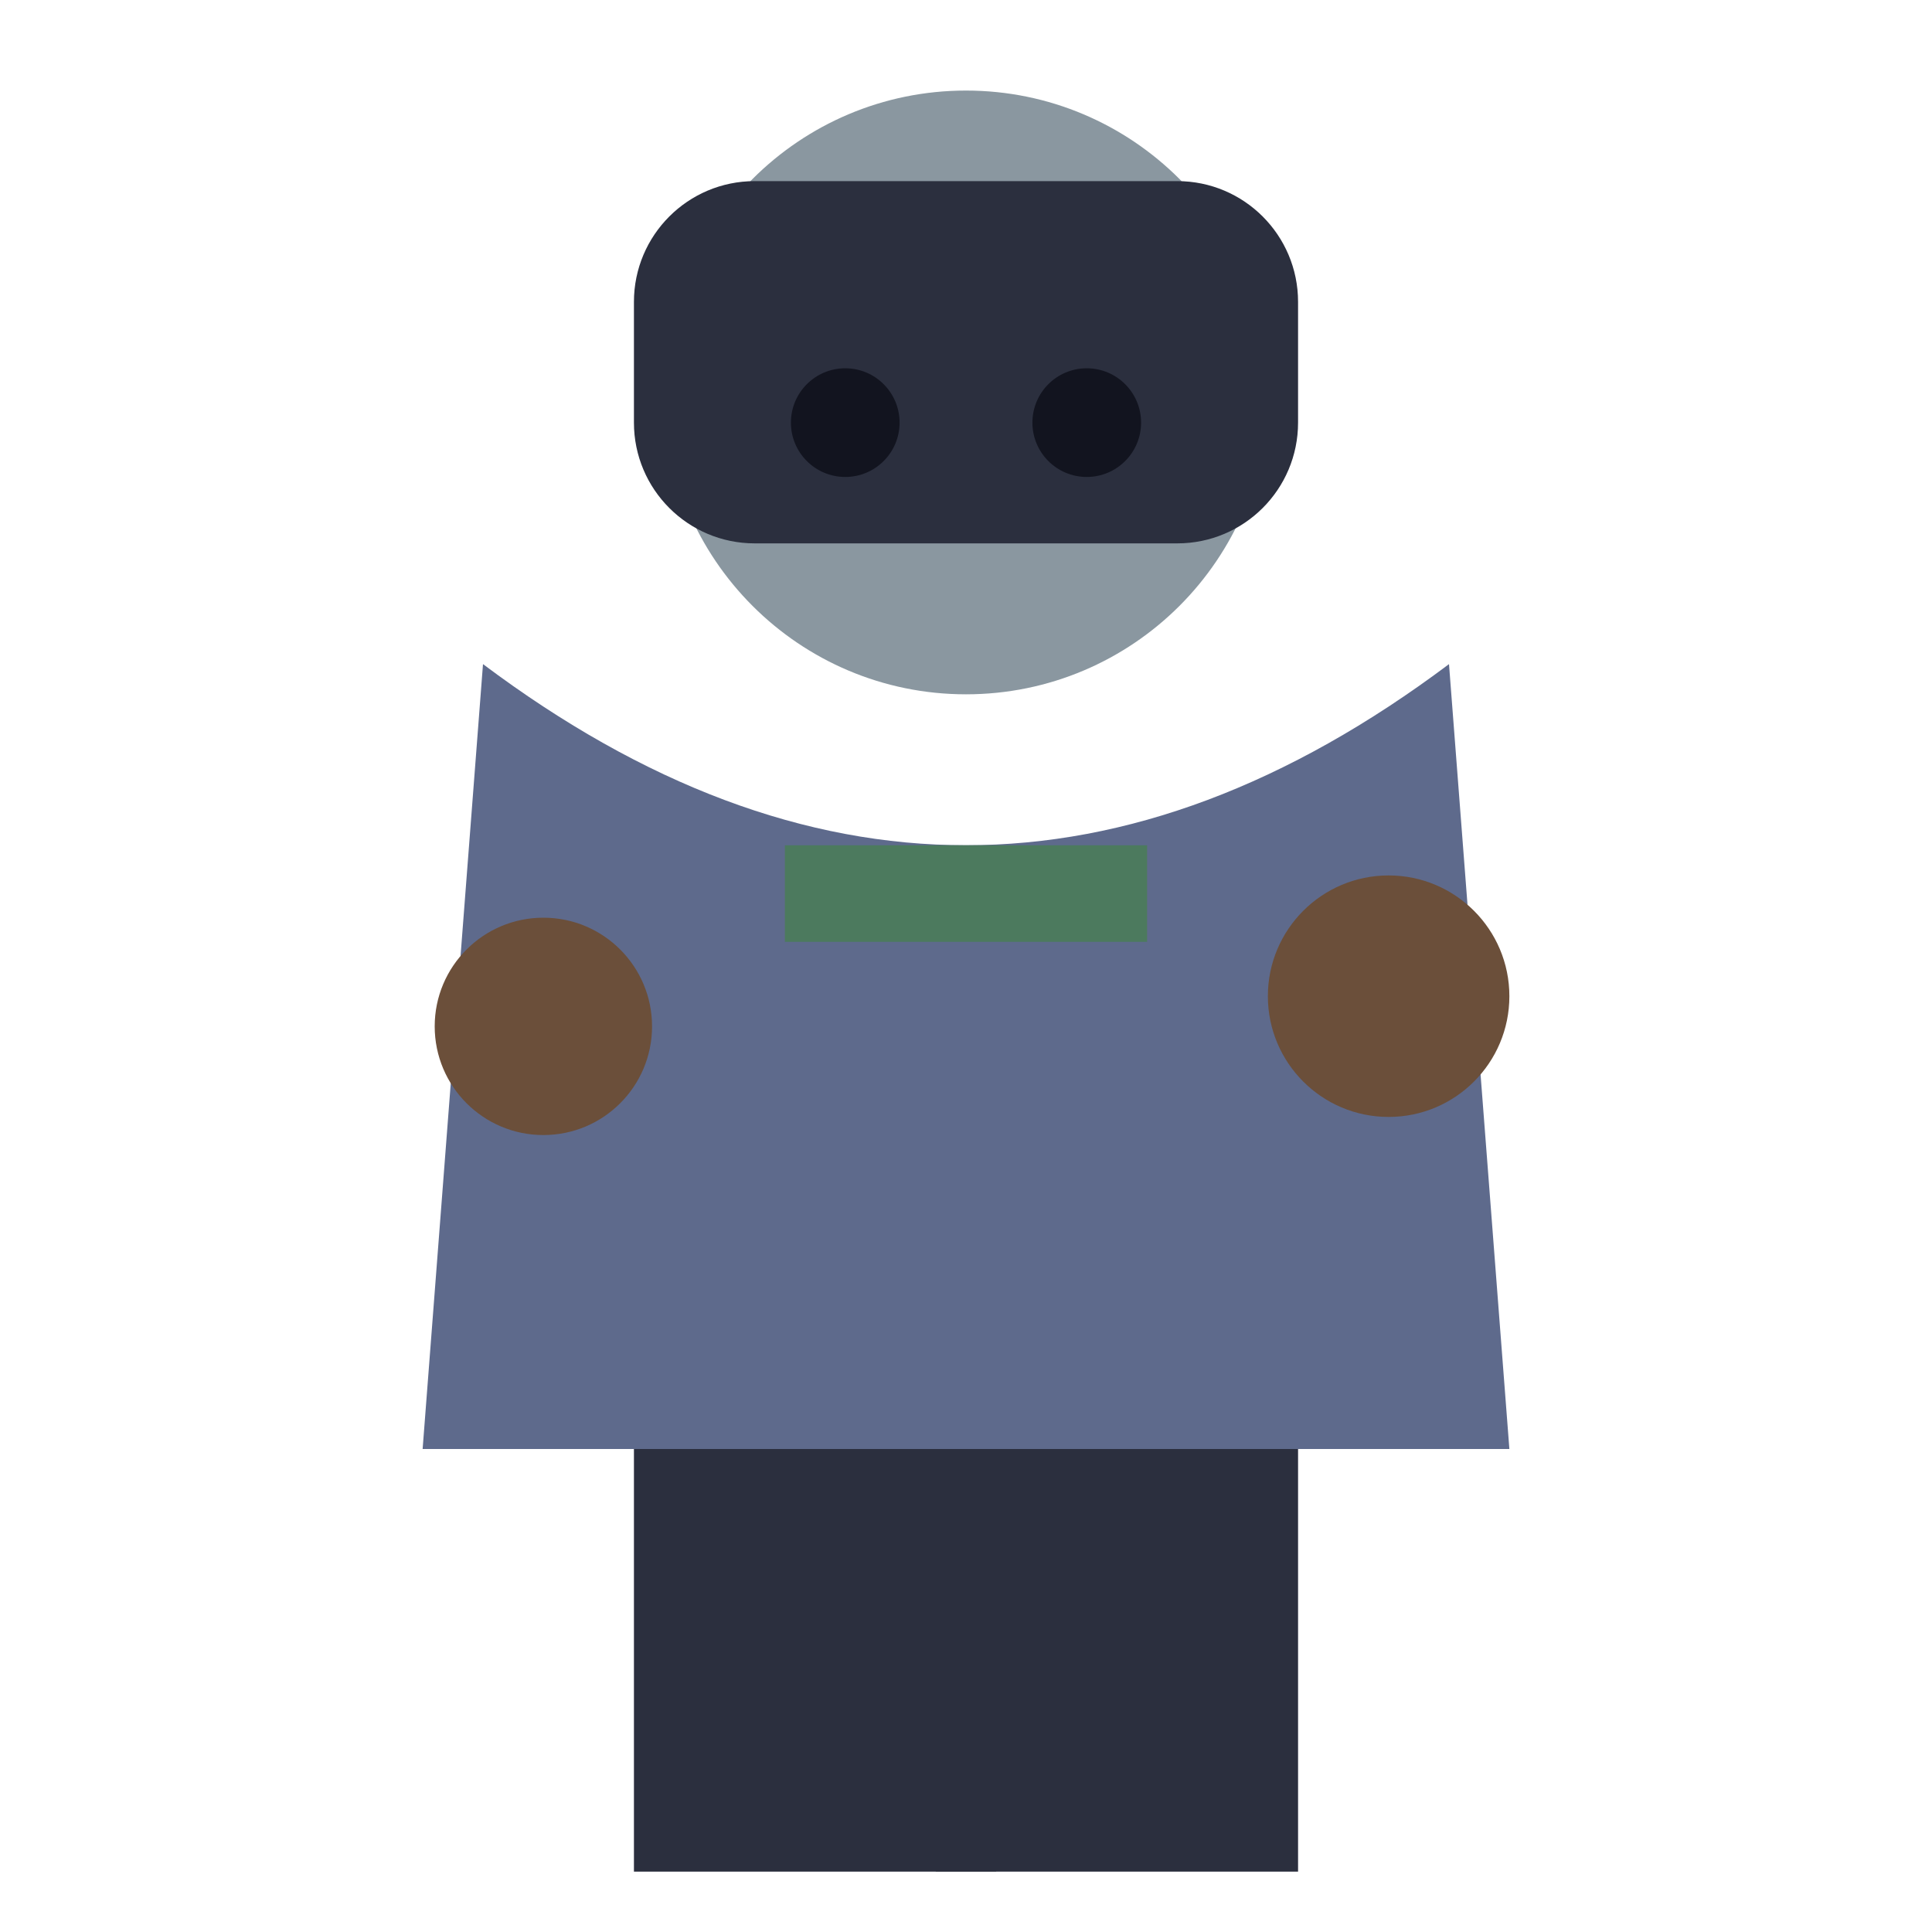
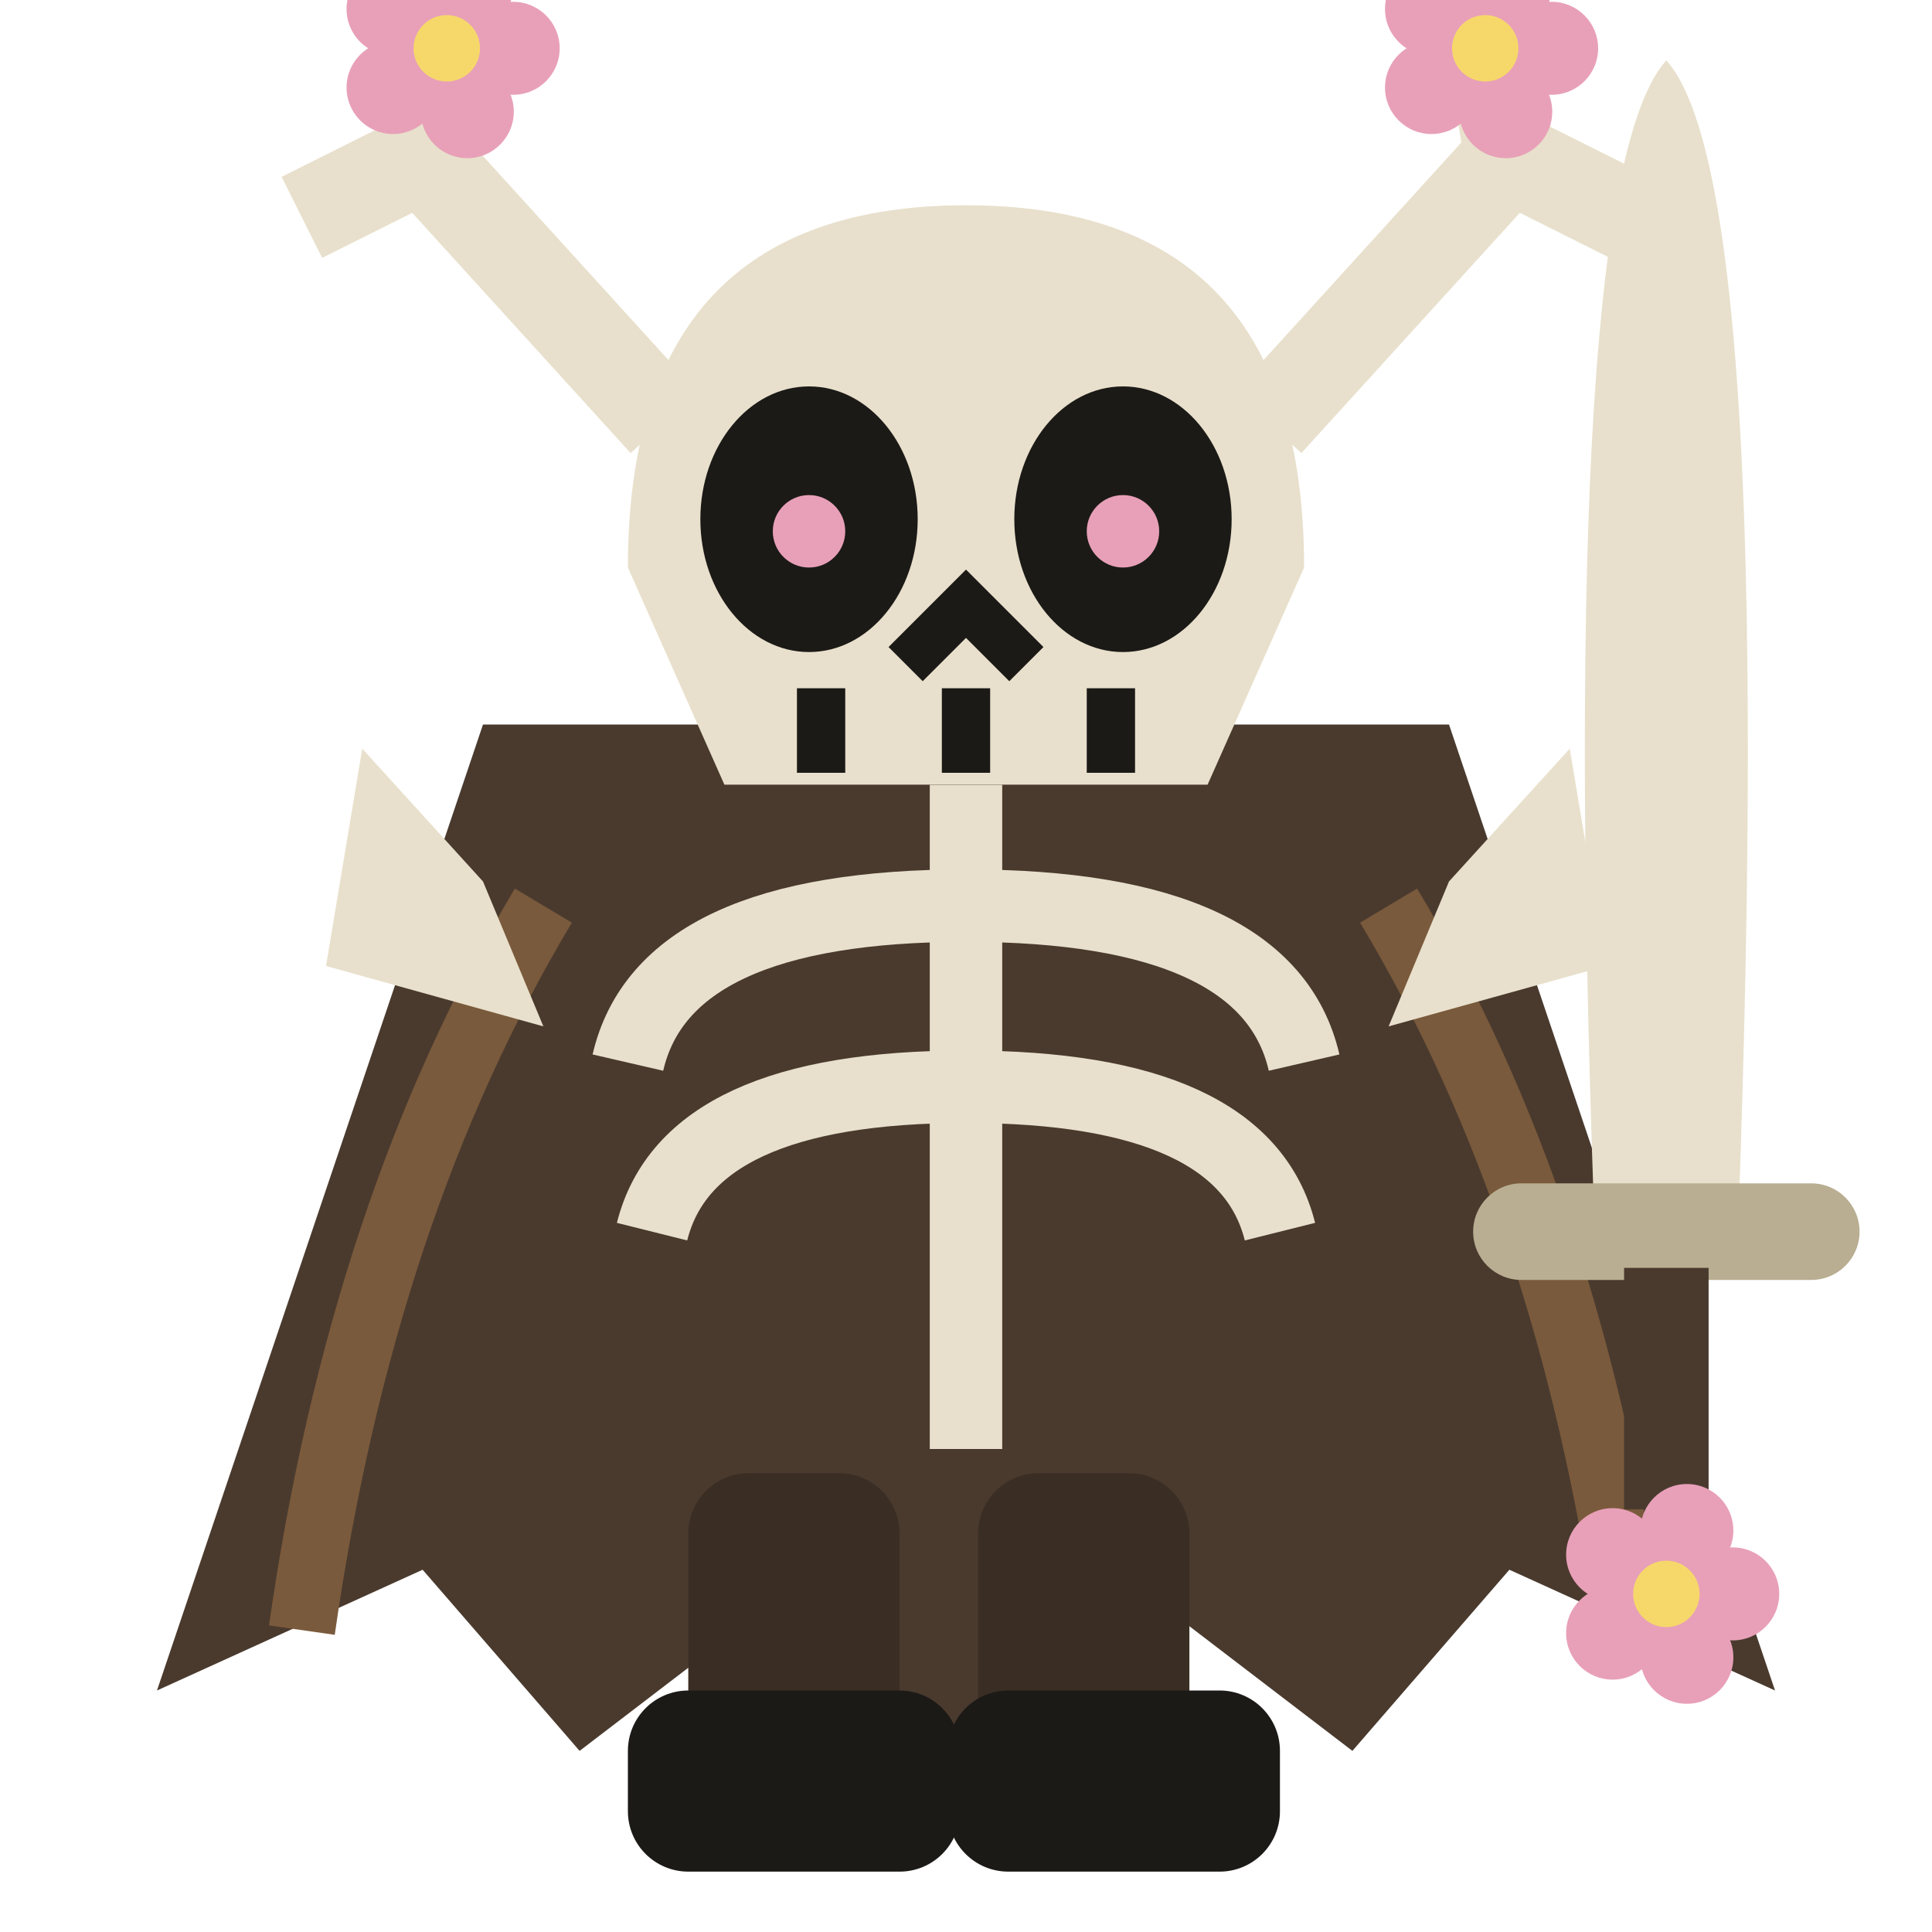
<svg xmlns="http://www.w3.org/2000/svg" viewBox="0 0 32 32">
-   <circle cx="16" cy="6.5" r="5" fill="#8A97A0" />
-   <rect x="10.5" y="3" width="11" height="6" rx="2" fill="#2B2F3E" />
-   <circle cx="14" cy="7" r="0.9" fill="#12141f" />
-   <circle cx="18" cy="7" r="0.9" fill="#12141f" />
-   <path d="M8,11 L7,24 L25,24 L24,11 Q16,17 8,11 Z" fill="#5E6A8C" />
-   <rect x="13" y="14" width="6" height="1.6" fill="#4C7A5E" />
-   <circle cx="9" cy="17" r="1.8" fill="#6B4F3A" />
-   <circle cx="23" cy="16.5" r="2" fill="#6B4F3A" />
-   <rect x="10.5" y="24" width="6" height="7" fill="#2B2F3E" />
-   <rect x="15.5" y="24" width="6" height="7" fill="#2B2F3E" />
+   <path d="M8,12 L2.6,28 L7,26 L9.6,29 L13,26.4 L16,29 L19,26.4 L22.4,29 L25,26 L29.4,28 L24,12 Z" fill="#4A3A2E" />
+   <path d="M5,27 Q6,20 9,15 M27,27 Q26,20 23,15" stroke="#7A5A3C" stroke-width="1.1" fill="none" />
+   <path d="M11,7 L7,2.6 L5,3.6 M7,2.6 L7.4,0 M21,7 L25,2.6 L27,3.6 M25,2.6 L24.6,0" stroke="#E8E0CC" stroke-width="1.5" fill="none" />
+   <circle cx="8.50" cy="0.80" r="0.77" fill="#E8A0B8" />
+   <circle cx="7.74" cy="1.85" r="0.77" fill="#E8A0B8" />
+   <circle cx="6.51" cy="1.45" r="0.77" fill="#E8A0B8" />
+   <circle cx="6.51" cy="0.15" r="0.77" fill="#E8A0B8" />
+   <circle cx="7.74" cy="-0.25" r="0.77" fill="#E8A0B8" />
+   <circle cx="7.4" cy="0.8" r="0.55" fill="#F6D86A" />
+   <circle cx="25.70" cy="0.80" r="0.77" fill="#E8A0B8" />
+   <circle cx="24.94" cy="1.85" r="0.77" fill="#E8A0B8" />
+   <circle cx="23.71" cy="1.45" r="0.77" fill="#E8A0B8" />
+   <circle cx="23.71" cy="0.15" r="0.77" fill="#E8A0B8" />
+   <circle cx="24.94" cy="-0.25" r="0.77" fill="#E8A0B8" />
+   <circle cx="24.6" cy="0.8" r="0.55" fill="#F6D86A" />
+   <path d="M10.4,9.4 Q10.4,3.4 16,3.4 Q21.6,3.4 21.6,9.4 L20,13 H12 Z" fill="#E8E0CC" />
+   <ellipse cx="13.4" cy="8.6" rx="1.8" ry="2.2" fill="#1C1A17" />
+   <ellipse cx="18.6" cy="8.6" rx="1.8" ry="2.2" fill="#1C1A17" />
+   <circle cx="13.4" cy="8.8" r="0.6" fill="#E8A0B8" />
+   <circle cx="18.6" cy="8.8" r="0.6" fill="#E8A0B8" />
+   <path d="M15,11 L16,10 L17,11 M13.6,12.8 V11.4 M16,12.8 V11.4 M18.4,12.8 V11.4" stroke="#1C1A17" stroke-width="0.8" fill="none" />
+   <rect x="9.6" y="13" width="12.8" height="11.4" rx="1.4" fill="#4A3A2E" />
+   <path d="M16,13 V24 M16,15 Q11,15 10.4,17.6 M16,18 Q11.4,18 10.8,20.4 M16,15 Q21,15 21.6,17.6 M16,18 Q20.6,18 21.2,20.4" stroke="#E8E0CC" stroke-width="1.2" fill="none" />
+   <path d="M8,14.6 L6,12.4 L5.4,16 L9,17 Z M24,14.6 L26,12.4 L26.6,16 L23,17 Z" fill="#E8E0CC" />
+   <path d="M27.6,1 Q29.4,3 28.8,20 H26.4 Q25.8,3 27.6,1 Z" fill="#E8E0CC" />
+   <rect x="24.4" y="19.6" width="6.4" height="1.6" rx="0.8" fill="#B9AE92" />
+   <rect x="26.9" y="21" width="1.4" height="4" fill="#4A3A2E" />
+   <circle cx="28.70" cy="26.40" r="0.77" fill="#E8A0B8" />
+   <circle cx="27.94" cy="27.45" r="0.77" fill="#E8A0B8" />
+   <circle cx="26.71" cy="27.05" r="0.77" fill="#E8A0B8" />
+   <circle cx="26.71" cy="25.75" r="0.77" fill="#E8A0B8" />
+   <circle cx="27.94" cy="25.35" r="0.77" fill="#E8A0B8" />
+   <circle cx="27.6" cy="26.4" r="0.55" fill="#F6D86A" />
+   <rect x="11.4" y="24.4" width="3.5" height="5.6" rx="1" fill="#3A2E24" />
+   <rect x="16.2" y="24.4" width="3.5" height="5.6" rx="1" fill="#3A2E24" />
+   <rect x="10.4" y="28.0" width="5.5" height="3" rx="1" fill="#1C1A17" />
+   <rect x="15.7" y="28.0" width="5.5" height="3" rx="1" fill="#1C1A17" />
</svg>
